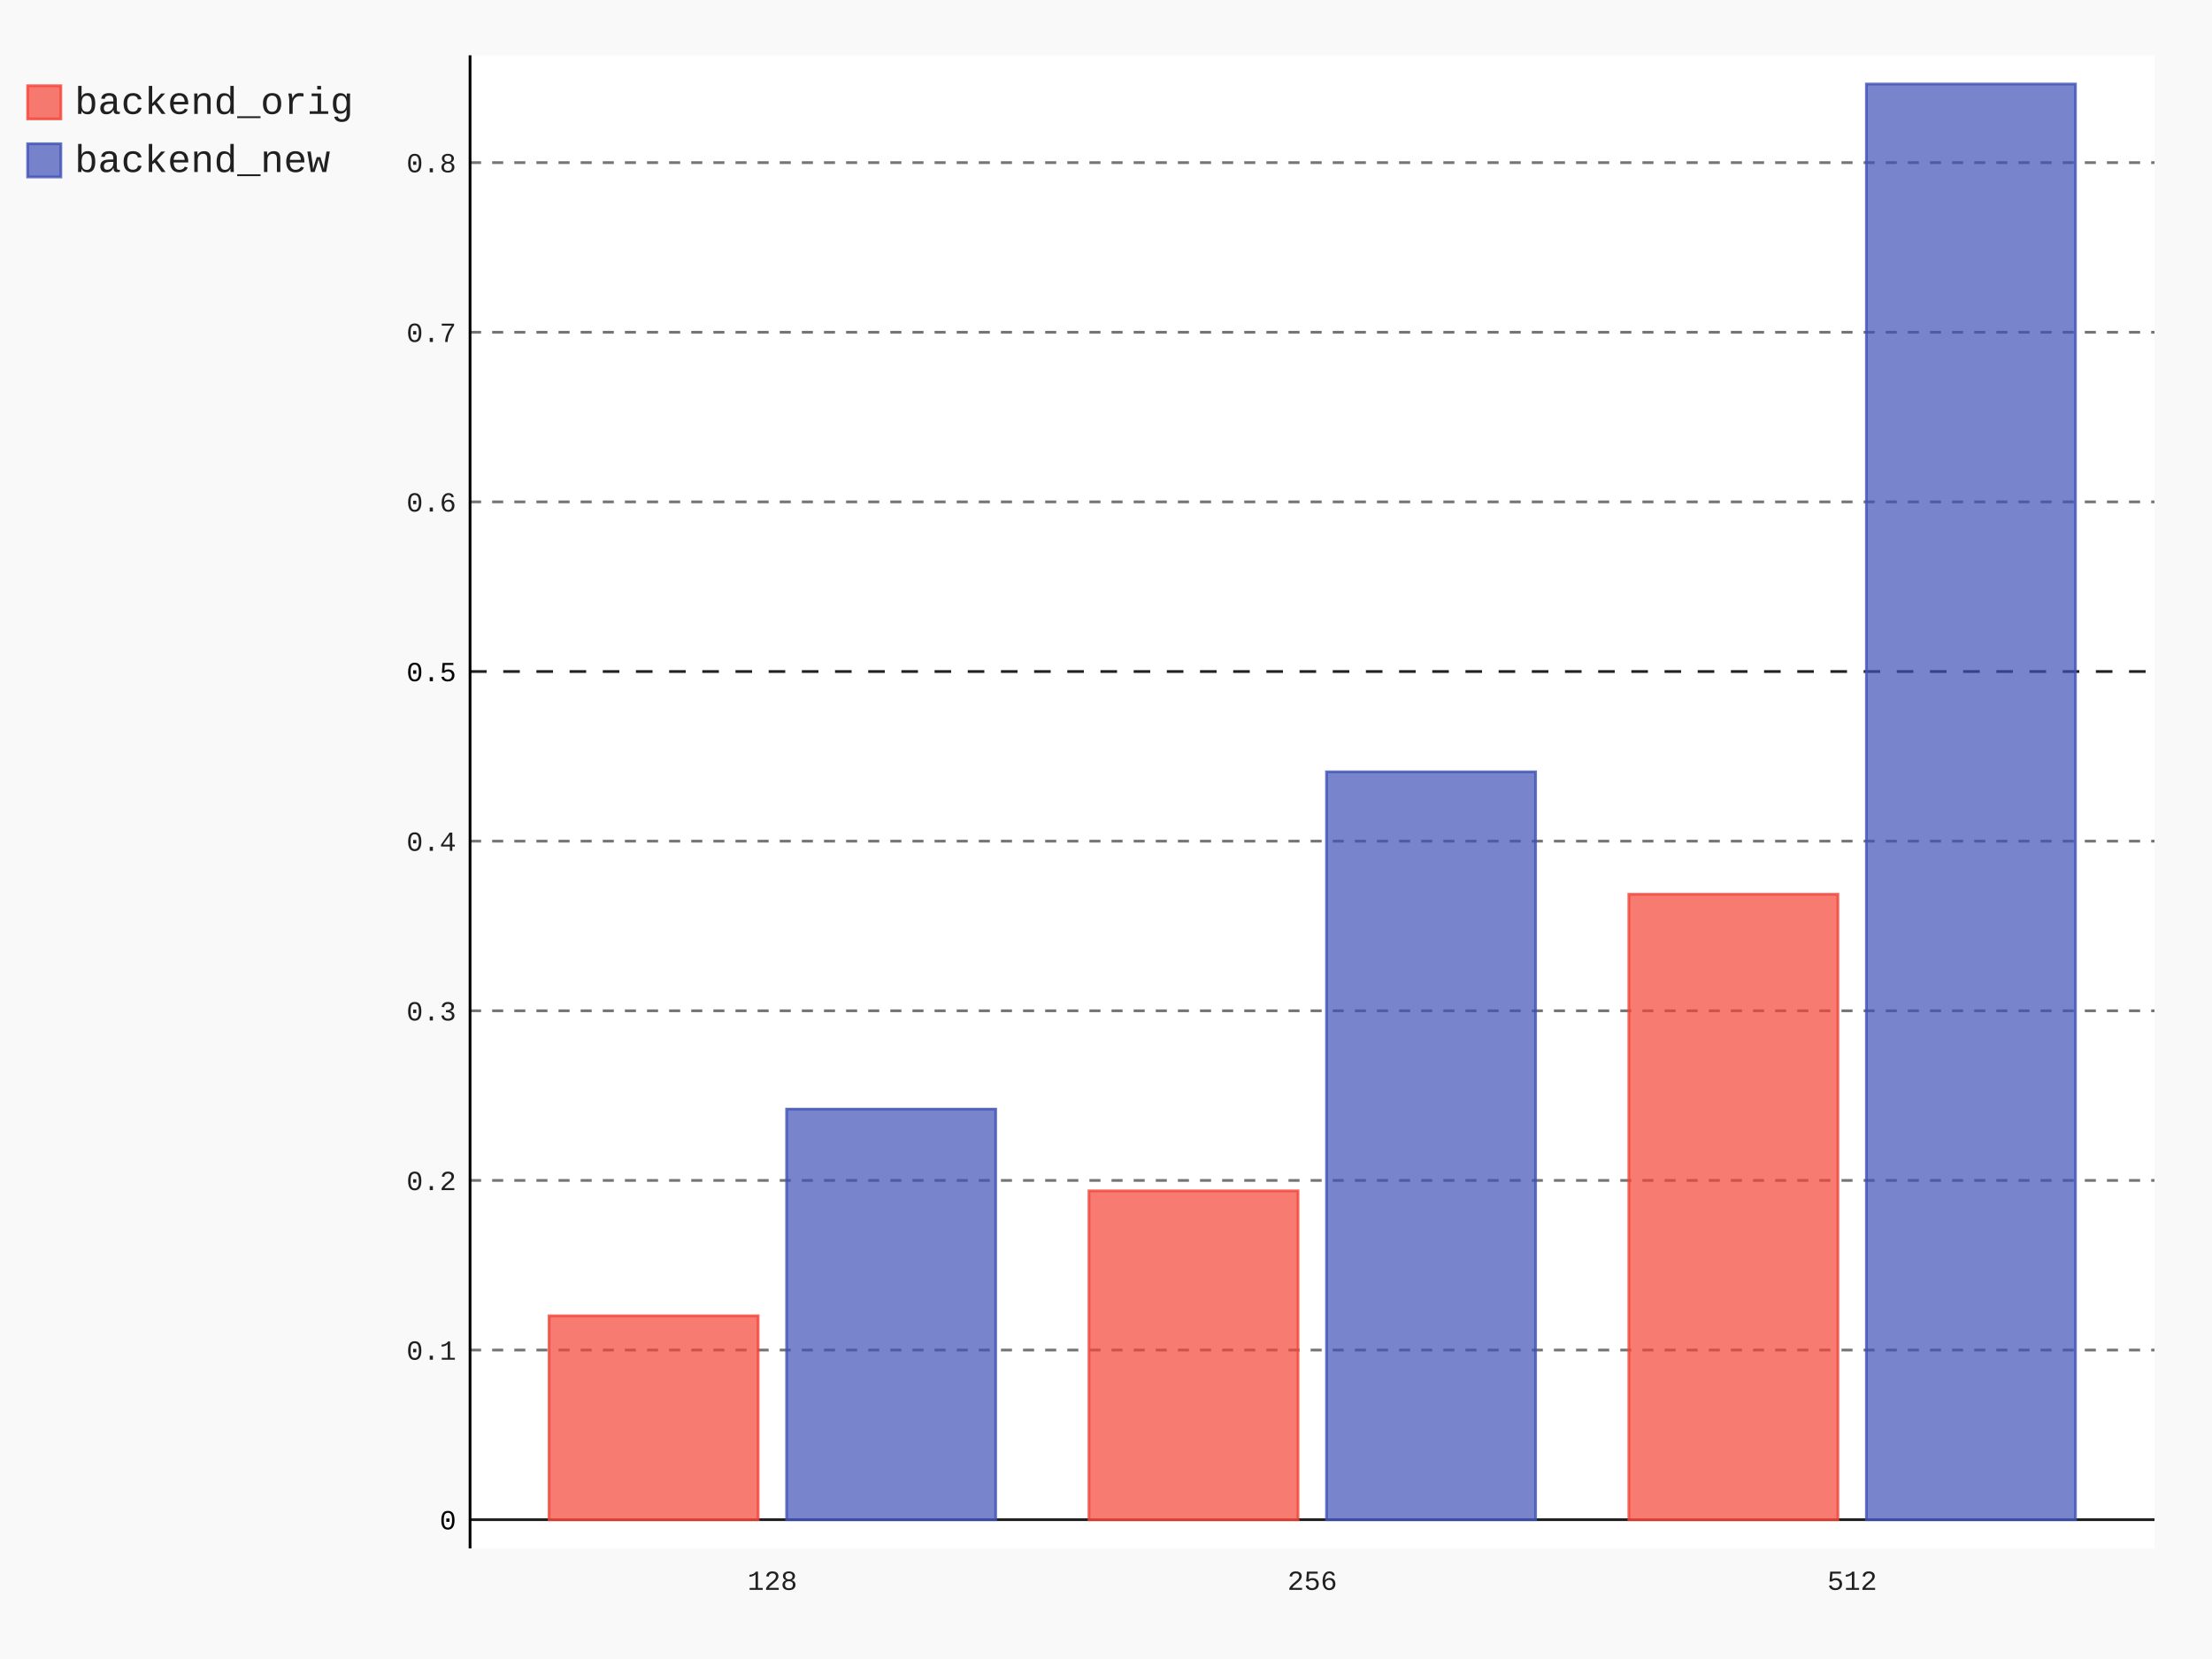
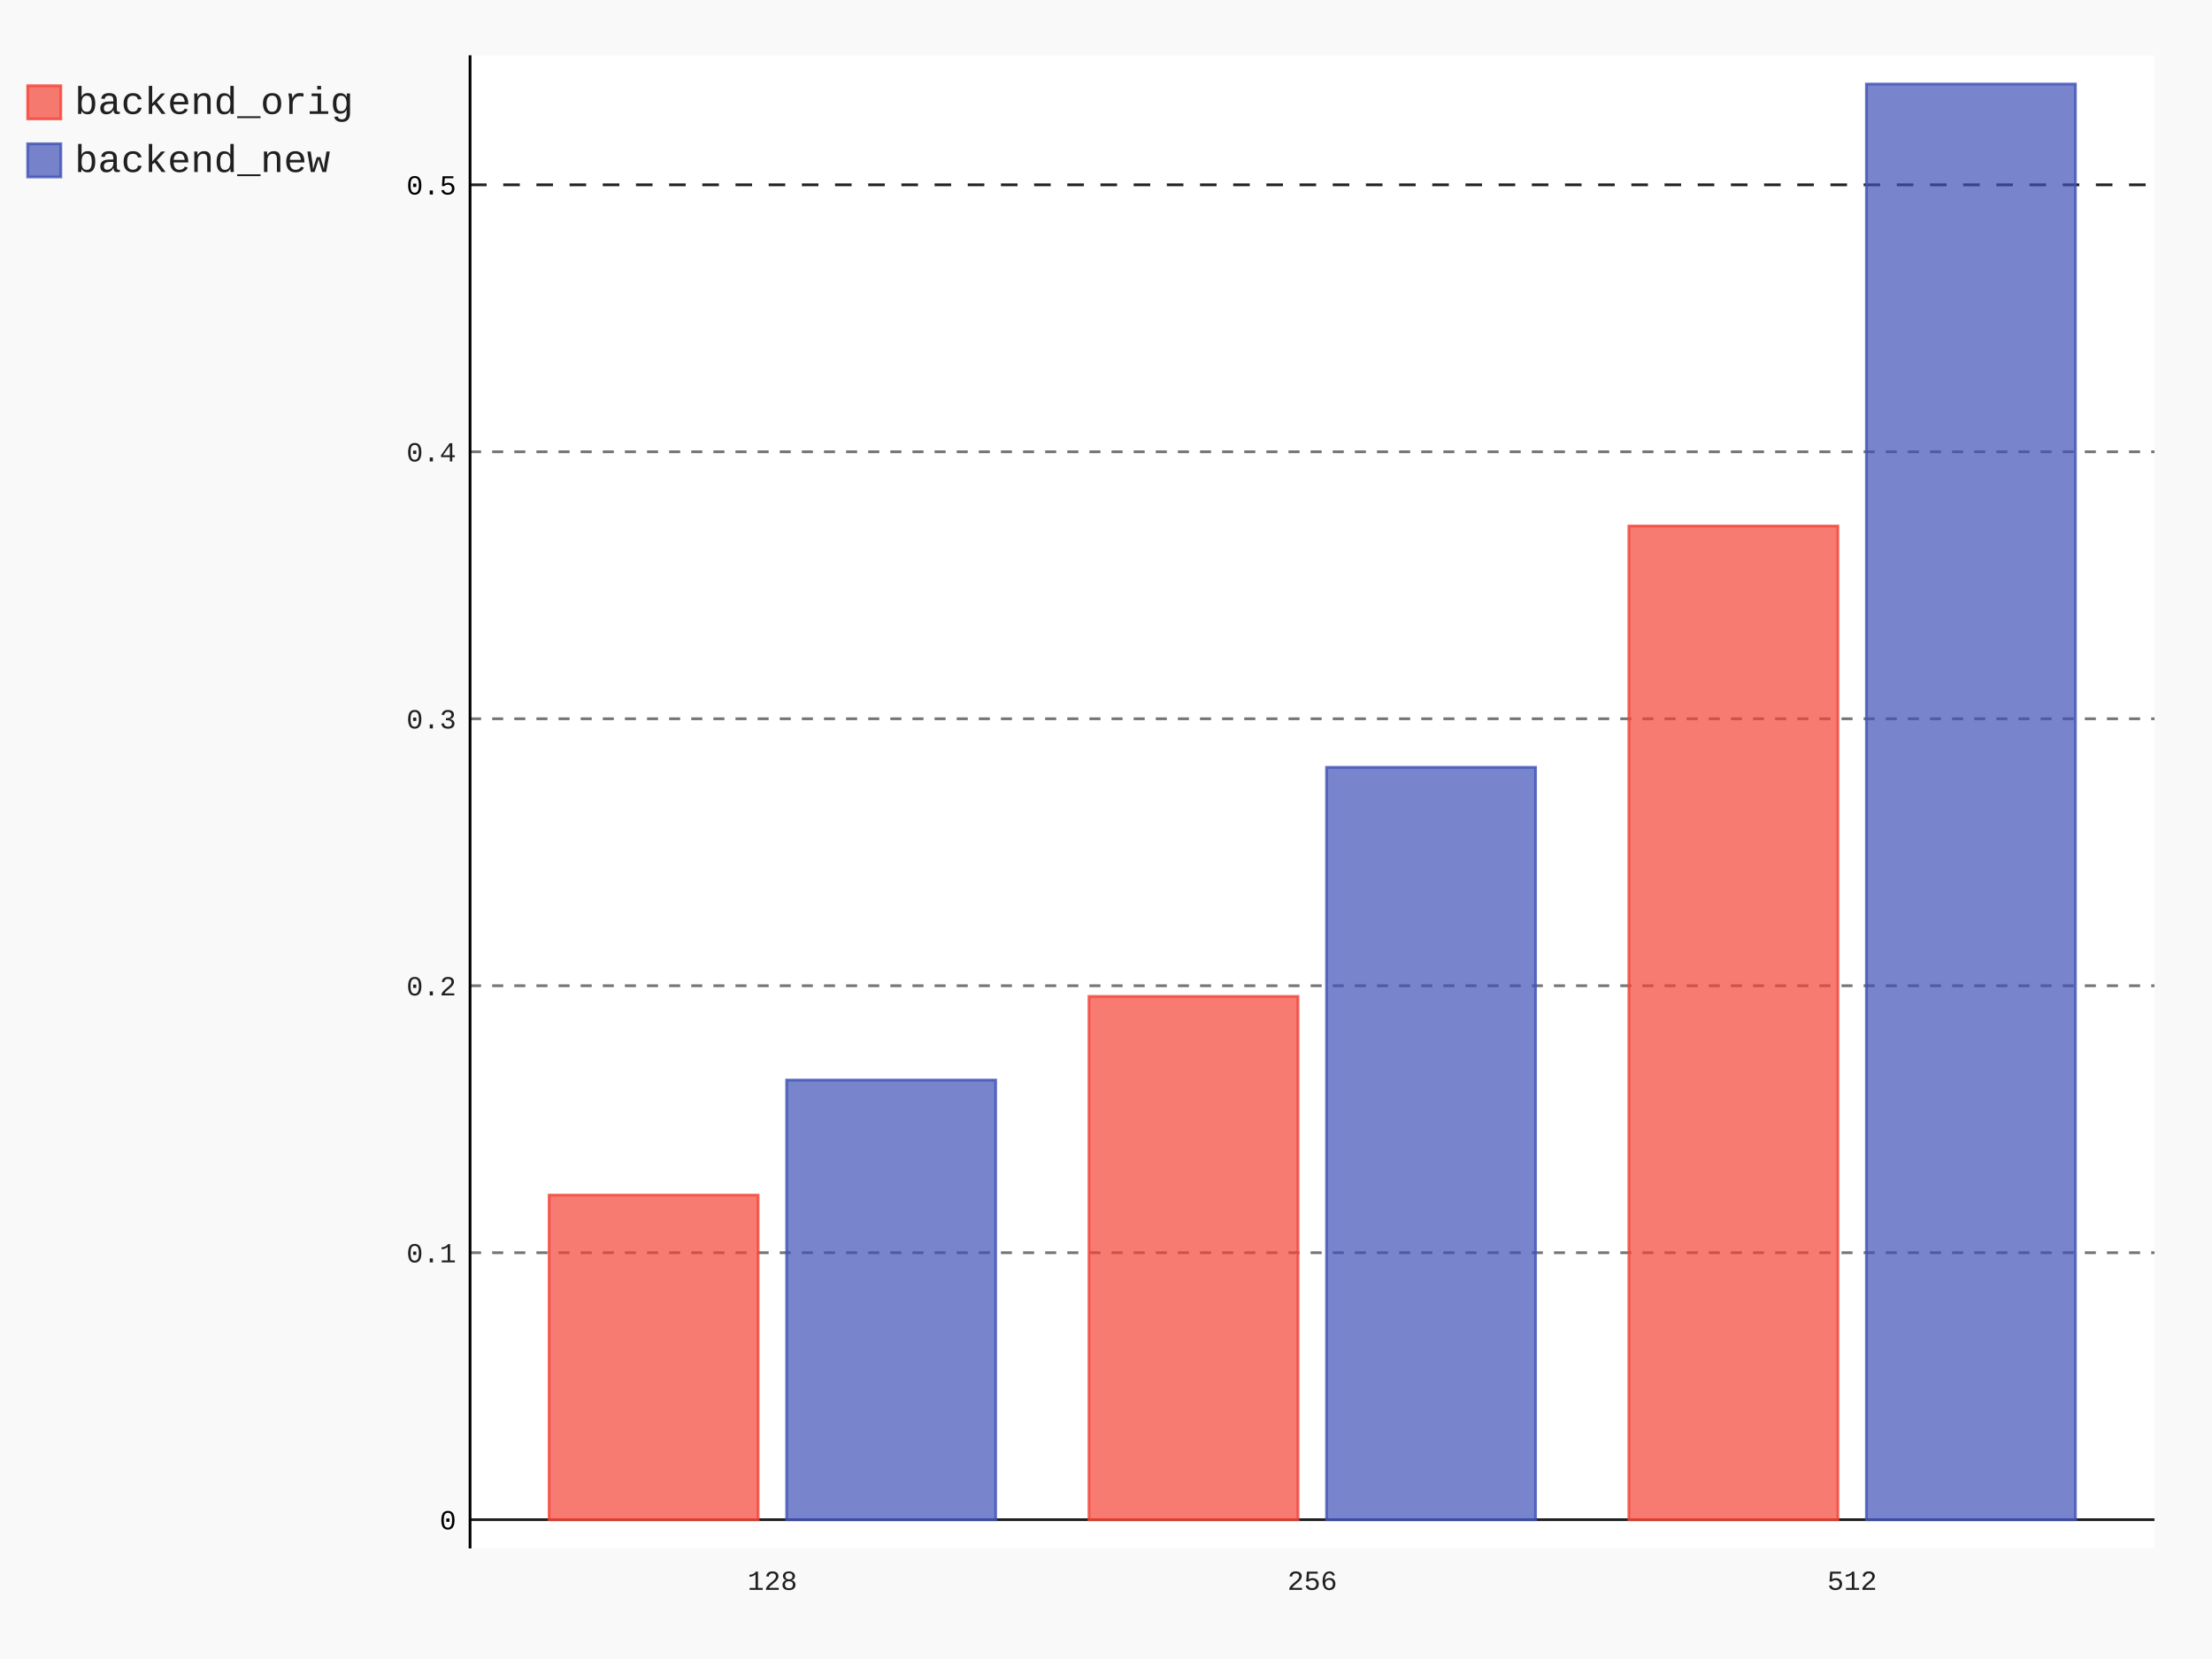
- <svg xmlns="http://www.w3.org/2000/svg" id="chart-b7db92b0-9846-4558-bcc2-72ef8d484b1d" class="pygal-chart" viewBox="0 0 800 600">
+ <svg xmlns="http://www.w3.org/2000/svg" id="chart-5a49946e-e23c-4741-9821-e498149dfa72" class="pygal-chart" viewBox="0 0 800 600">
  <defs>
-     <style type="text/css">#chart-b7db92b0-9846-4558-bcc2-72ef8d484b1d{-webkit-user-select:none;-webkit-font-smoothing:antialiased;font-family:Consolas,"Liberation Mono",Menlo,Courier,monospace}#chart-b7db92b0-9846-4558-bcc2-72ef8d484b1d .title{font-family:Consolas,"Liberation Mono",Menlo,Courier,monospace;font-size:16px}#chart-b7db92b0-9846-4558-bcc2-72ef8d484b1d .legends .legend text{font-family:Consolas,"Liberation Mono",Menlo,Courier,monospace;font-size:14px}#chart-b7db92b0-9846-4558-bcc2-72ef8d484b1d .axis text{font-family:Consolas,"Liberation Mono",Menlo,Courier,monospace;font-size:10px}#chart-b7db92b0-9846-4558-bcc2-72ef8d484b1d .axis text.major{font-family:Consolas,"Liberation Mono",Menlo,Courier,monospace;font-size:10px}#chart-b7db92b0-9846-4558-bcc2-72ef8d484b1d .text-overlay text.value{font-family:Consolas,"Liberation Mono",Menlo,Courier,monospace;font-size:16px}#chart-b7db92b0-9846-4558-bcc2-72ef8d484b1d .text-overlay text.label{font-family:Consolas,"Liberation Mono",Menlo,Courier,monospace;font-size:10px}#chart-b7db92b0-9846-4558-bcc2-72ef8d484b1d .tooltip{font-family:Consolas,"Liberation Mono",Menlo,Courier,monospace;font-size:14px}#chart-b7db92b0-9846-4558-bcc2-72ef8d484b1d text.no_data{font-family:Consolas,"Liberation Mono",Menlo,Courier,monospace;font-size:64px}
- #chart-b7db92b0-9846-4558-bcc2-72ef8d484b1d{background-color:rgba(249,249,249,1)}#chart-b7db92b0-9846-4558-bcc2-72ef8d484b1d path,#chart-b7db92b0-9846-4558-bcc2-72ef8d484b1d line,#chart-b7db92b0-9846-4558-bcc2-72ef8d484b1d rect,#chart-b7db92b0-9846-4558-bcc2-72ef8d484b1d circle{-webkit-transition:150ms;-moz-transition:150ms;transition:150ms}#chart-b7db92b0-9846-4558-bcc2-72ef8d484b1d .graph &gt; .background{fill:rgba(249,249,249,1)}#chart-b7db92b0-9846-4558-bcc2-72ef8d484b1d .plot &gt; .background{fill:rgba(255,255,255,1)}#chart-b7db92b0-9846-4558-bcc2-72ef8d484b1d .graph{fill:rgba(0,0,0,.87)}#chart-b7db92b0-9846-4558-bcc2-72ef8d484b1d text.no_data{fill:rgba(0,0,0,1)}#chart-b7db92b0-9846-4558-bcc2-72ef8d484b1d .title{fill:rgba(0,0,0,1)}#chart-b7db92b0-9846-4558-bcc2-72ef8d484b1d .legends .legend text{fill:rgba(0,0,0,.87)}#chart-b7db92b0-9846-4558-bcc2-72ef8d484b1d .legends .legend:hover text{fill:rgba(0,0,0,1)}#chart-b7db92b0-9846-4558-bcc2-72ef8d484b1d .axis .line{stroke:rgba(0,0,0,1)}#chart-b7db92b0-9846-4558-bcc2-72ef8d484b1d .axis .guide.line{stroke:rgba(0,0,0,.54)}#chart-b7db92b0-9846-4558-bcc2-72ef8d484b1d .axis .major.line{stroke:rgba(0,0,0,.87)}#chart-b7db92b0-9846-4558-bcc2-72ef8d484b1d .axis text.major{fill:rgba(0,0,0,1)}#chart-b7db92b0-9846-4558-bcc2-72ef8d484b1d .axis.y .guides:hover .guide.line,#chart-b7db92b0-9846-4558-bcc2-72ef8d484b1d .line-graph .axis.x .guides:hover .guide.line,#chart-b7db92b0-9846-4558-bcc2-72ef8d484b1d .stackedline-graph .axis.x .guides:hover .guide.line,#chart-b7db92b0-9846-4558-bcc2-72ef8d484b1d .xy-graph .axis.x .guides:hover .guide.line{stroke:rgba(0,0,0,1)}#chart-b7db92b0-9846-4558-bcc2-72ef8d484b1d .axis .guides:hover text{fill:rgba(0,0,0,1)}#chart-b7db92b0-9846-4558-bcc2-72ef8d484b1d .reactive{fill-opacity:.7;stroke-opacity:.8}#chart-b7db92b0-9846-4558-bcc2-72ef8d484b1d .ci{stroke:rgba(0,0,0,.87)}#chart-b7db92b0-9846-4558-bcc2-72ef8d484b1d .reactive.active,#chart-b7db92b0-9846-4558-bcc2-72ef8d484b1d .active .reactive{fill-opacity:.8;stroke-opacity:.9;stroke-width:4}#chart-b7db92b0-9846-4558-bcc2-72ef8d484b1d .ci .reactive.active{stroke-width:1.5}#chart-b7db92b0-9846-4558-bcc2-72ef8d484b1d .series text{fill:rgba(0,0,0,1)}#chart-b7db92b0-9846-4558-bcc2-72ef8d484b1d .tooltip rect{fill:rgba(255,255,255,1);stroke:rgba(0,0,0,1);-webkit-transition:opacity 150ms;-moz-transition:opacity 150ms;transition:opacity 150ms}#chart-b7db92b0-9846-4558-bcc2-72ef8d484b1d .tooltip .label{fill:rgba(0,0,0,.87)}#chart-b7db92b0-9846-4558-bcc2-72ef8d484b1d .tooltip .label{fill:rgba(0,0,0,.87)}#chart-b7db92b0-9846-4558-bcc2-72ef8d484b1d .tooltip .legend{font-size:.8em;fill:rgba(0,0,0,.54)}#chart-b7db92b0-9846-4558-bcc2-72ef8d484b1d .tooltip .x_label{font-size:.6em;fill:rgba(0,0,0,1)}#chart-b7db92b0-9846-4558-bcc2-72ef8d484b1d .tooltip .xlink{font-size:.5em;text-decoration:underline}#chart-b7db92b0-9846-4558-bcc2-72ef8d484b1d .tooltip .value{font-size:1.5em}#chart-b7db92b0-9846-4558-bcc2-72ef8d484b1d .bound{font-size:.5em}#chart-b7db92b0-9846-4558-bcc2-72ef8d484b1d .max-value{font-size:.75em;fill:rgba(0,0,0,.54)}#chart-b7db92b0-9846-4558-bcc2-72ef8d484b1d .map-element{fill:rgba(255,255,255,1);stroke:rgba(0,0,0,.54) !important}#chart-b7db92b0-9846-4558-bcc2-72ef8d484b1d .map-element .reactive{fill-opacity:inherit;stroke-opacity:inherit}#chart-b7db92b0-9846-4558-bcc2-72ef8d484b1d .color-0,#chart-b7db92b0-9846-4558-bcc2-72ef8d484b1d .color-0 a:visited{stroke:#F44336;fill:#F44336}#chart-b7db92b0-9846-4558-bcc2-72ef8d484b1d .color-1,#chart-b7db92b0-9846-4558-bcc2-72ef8d484b1d .color-1 a:visited{stroke:#3F51B5;fill:#3F51B5}#chart-b7db92b0-9846-4558-bcc2-72ef8d484b1d .text-overlay .color-0 text{fill:black}#chart-b7db92b0-9846-4558-bcc2-72ef8d484b1d .text-overlay .color-1 text{fill:black}
- #chart-b7db92b0-9846-4558-bcc2-72ef8d484b1d text.no_data{text-anchor:middle}#chart-b7db92b0-9846-4558-bcc2-72ef8d484b1d .guide.line{fill:none}#chart-b7db92b0-9846-4558-bcc2-72ef8d484b1d .centered{text-anchor:middle}#chart-b7db92b0-9846-4558-bcc2-72ef8d484b1d .title{text-anchor:middle}#chart-b7db92b0-9846-4558-bcc2-72ef8d484b1d .legends .legend text{fill-opacity:1}#chart-b7db92b0-9846-4558-bcc2-72ef8d484b1d .axis.x text{text-anchor:middle}#chart-b7db92b0-9846-4558-bcc2-72ef8d484b1d .axis.x:not(.web) text[transform]{text-anchor:start}#chart-b7db92b0-9846-4558-bcc2-72ef8d484b1d .axis.x:not(.web) text[transform].backwards{text-anchor:end}#chart-b7db92b0-9846-4558-bcc2-72ef8d484b1d .axis.y text{text-anchor:end}#chart-b7db92b0-9846-4558-bcc2-72ef8d484b1d .axis.y text[transform].backwards{text-anchor:start}#chart-b7db92b0-9846-4558-bcc2-72ef8d484b1d .axis.y2 text{text-anchor:start}#chart-b7db92b0-9846-4558-bcc2-72ef8d484b1d .axis.y2 text[transform].backwards{text-anchor:end}#chart-b7db92b0-9846-4558-bcc2-72ef8d484b1d .axis .guide.line{stroke-dasharray:4,4}#chart-b7db92b0-9846-4558-bcc2-72ef8d484b1d .axis .major.guide.line{stroke-dasharray:6,6}#chart-b7db92b0-9846-4558-bcc2-72ef8d484b1d .horizontal .axis.y .guide.line,#chart-b7db92b0-9846-4558-bcc2-72ef8d484b1d .horizontal .axis.y2 .guide.line,#chart-b7db92b0-9846-4558-bcc2-72ef8d484b1d .vertical .axis.x .guide.line{opacity:0}#chart-b7db92b0-9846-4558-bcc2-72ef8d484b1d .horizontal .axis.always_show .guide.line,#chart-b7db92b0-9846-4558-bcc2-72ef8d484b1d .vertical .axis.always_show .guide.line{opacity:1 !important}#chart-b7db92b0-9846-4558-bcc2-72ef8d484b1d .axis.y .guides:hover .guide.line,#chart-b7db92b0-9846-4558-bcc2-72ef8d484b1d .axis.y2 .guides:hover .guide.line,#chart-b7db92b0-9846-4558-bcc2-72ef8d484b1d .axis.x .guides:hover .guide.line{opacity:1}#chart-b7db92b0-9846-4558-bcc2-72ef8d484b1d .axis .guides:hover text{opacity:1}#chart-b7db92b0-9846-4558-bcc2-72ef8d484b1d .nofill{fill:none}#chart-b7db92b0-9846-4558-bcc2-72ef8d484b1d .subtle-fill{fill-opacity:.2}#chart-b7db92b0-9846-4558-bcc2-72ef8d484b1d .dot{stroke-width:1px;fill-opacity:1}#chart-b7db92b0-9846-4558-bcc2-72ef8d484b1d .dot.active{stroke-width:5px}#chart-b7db92b0-9846-4558-bcc2-72ef8d484b1d .dot.negative{fill:transparent}#chart-b7db92b0-9846-4558-bcc2-72ef8d484b1d text,#chart-b7db92b0-9846-4558-bcc2-72ef8d484b1d tspan{stroke:none !important}#chart-b7db92b0-9846-4558-bcc2-72ef8d484b1d .series text.active{opacity:1}#chart-b7db92b0-9846-4558-bcc2-72ef8d484b1d .tooltip rect{fill-opacity:.95;stroke-width:.5}#chart-b7db92b0-9846-4558-bcc2-72ef8d484b1d .tooltip text{fill-opacity:1}#chart-b7db92b0-9846-4558-bcc2-72ef8d484b1d .showable{visibility:hidden}#chart-b7db92b0-9846-4558-bcc2-72ef8d484b1d .showable.shown{visibility:visible}#chart-b7db92b0-9846-4558-bcc2-72ef8d484b1d .gauge-background{fill:rgba(229,229,229,1);stroke:none}#chart-b7db92b0-9846-4558-bcc2-72ef8d484b1d .bg-lines{stroke:rgba(249,249,249,1);stroke-width:2px}</style>
+     <style type="text/css">#chart-5a49946e-e23c-4741-9821-e498149dfa72{-webkit-user-select:none;-webkit-font-smoothing:antialiased;font-family:Consolas,"Liberation Mono",Menlo,Courier,monospace}#chart-5a49946e-e23c-4741-9821-e498149dfa72 .title{font-family:Consolas,"Liberation Mono",Menlo,Courier,monospace;font-size:16px}#chart-5a49946e-e23c-4741-9821-e498149dfa72 .legends .legend text{font-family:Consolas,"Liberation Mono",Menlo,Courier,monospace;font-size:14px}#chart-5a49946e-e23c-4741-9821-e498149dfa72 .axis text{font-family:Consolas,"Liberation Mono",Menlo,Courier,monospace;font-size:10px}#chart-5a49946e-e23c-4741-9821-e498149dfa72 .axis text.major{font-family:Consolas,"Liberation Mono",Menlo,Courier,monospace;font-size:10px}#chart-5a49946e-e23c-4741-9821-e498149dfa72 .text-overlay text.value{font-family:Consolas,"Liberation Mono",Menlo,Courier,monospace;font-size:16px}#chart-5a49946e-e23c-4741-9821-e498149dfa72 .text-overlay text.label{font-family:Consolas,"Liberation Mono",Menlo,Courier,monospace;font-size:10px}#chart-5a49946e-e23c-4741-9821-e498149dfa72 .tooltip{font-family:Consolas,"Liberation Mono",Menlo,Courier,monospace;font-size:14px}#chart-5a49946e-e23c-4741-9821-e498149dfa72 text.no_data{font-family:Consolas,"Liberation Mono",Menlo,Courier,monospace;font-size:64px}
+ #chart-5a49946e-e23c-4741-9821-e498149dfa72{background-color:rgba(249,249,249,1)}#chart-5a49946e-e23c-4741-9821-e498149dfa72 path,#chart-5a49946e-e23c-4741-9821-e498149dfa72 line,#chart-5a49946e-e23c-4741-9821-e498149dfa72 rect,#chart-5a49946e-e23c-4741-9821-e498149dfa72 circle{-webkit-transition:150ms;-moz-transition:150ms;transition:150ms}#chart-5a49946e-e23c-4741-9821-e498149dfa72 .graph &gt; .background{fill:rgba(249,249,249,1)}#chart-5a49946e-e23c-4741-9821-e498149dfa72 .plot &gt; .background{fill:rgba(255,255,255,1)}#chart-5a49946e-e23c-4741-9821-e498149dfa72 .graph{fill:rgba(0,0,0,.87)}#chart-5a49946e-e23c-4741-9821-e498149dfa72 text.no_data{fill:rgba(0,0,0,1)}#chart-5a49946e-e23c-4741-9821-e498149dfa72 .title{fill:rgba(0,0,0,1)}#chart-5a49946e-e23c-4741-9821-e498149dfa72 .legends .legend text{fill:rgba(0,0,0,.87)}#chart-5a49946e-e23c-4741-9821-e498149dfa72 .legends .legend:hover text{fill:rgba(0,0,0,1)}#chart-5a49946e-e23c-4741-9821-e498149dfa72 .axis .line{stroke:rgba(0,0,0,1)}#chart-5a49946e-e23c-4741-9821-e498149dfa72 .axis .guide.line{stroke:rgba(0,0,0,.54)}#chart-5a49946e-e23c-4741-9821-e498149dfa72 .axis .major.line{stroke:rgba(0,0,0,.87)}#chart-5a49946e-e23c-4741-9821-e498149dfa72 .axis text.major{fill:rgba(0,0,0,1)}#chart-5a49946e-e23c-4741-9821-e498149dfa72 .axis.y .guides:hover .guide.line,#chart-5a49946e-e23c-4741-9821-e498149dfa72 .line-graph .axis.x .guides:hover .guide.line,#chart-5a49946e-e23c-4741-9821-e498149dfa72 .stackedline-graph .axis.x .guides:hover .guide.line,#chart-5a49946e-e23c-4741-9821-e498149dfa72 .xy-graph .axis.x .guides:hover .guide.line{stroke:rgba(0,0,0,1)}#chart-5a49946e-e23c-4741-9821-e498149dfa72 .axis .guides:hover text{fill:rgba(0,0,0,1)}#chart-5a49946e-e23c-4741-9821-e498149dfa72 .reactive{fill-opacity:.7;stroke-opacity:.8}#chart-5a49946e-e23c-4741-9821-e498149dfa72 .ci{stroke:rgba(0,0,0,.87)}#chart-5a49946e-e23c-4741-9821-e498149dfa72 .reactive.active,#chart-5a49946e-e23c-4741-9821-e498149dfa72 .active .reactive{fill-opacity:.8;stroke-opacity:.9;stroke-width:4}#chart-5a49946e-e23c-4741-9821-e498149dfa72 .ci .reactive.active{stroke-width:1.5}#chart-5a49946e-e23c-4741-9821-e498149dfa72 .series text{fill:rgba(0,0,0,1)}#chart-5a49946e-e23c-4741-9821-e498149dfa72 .tooltip rect{fill:rgba(255,255,255,1);stroke:rgba(0,0,0,1);-webkit-transition:opacity 150ms;-moz-transition:opacity 150ms;transition:opacity 150ms}#chart-5a49946e-e23c-4741-9821-e498149dfa72 .tooltip .label{fill:rgba(0,0,0,.87)}#chart-5a49946e-e23c-4741-9821-e498149dfa72 .tooltip .label{fill:rgba(0,0,0,.87)}#chart-5a49946e-e23c-4741-9821-e498149dfa72 .tooltip .legend{font-size:.8em;fill:rgba(0,0,0,.54)}#chart-5a49946e-e23c-4741-9821-e498149dfa72 .tooltip .x_label{font-size:.6em;fill:rgba(0,0,0,1)}#chart-5a49946e-e23c-4741-9821-e498149dfa72 .tooltip .xlink{font-size:.5em;text-decoration:underline}#chart-5a49946e-e23c-4741-9821-e498149dfa72 .tooltip .value{font-size:1.5em}#chart-5a49946e-e23c-4741-9821-e498149dfa72 .bound{font-size:.5em}#chart-5a49946e-e23c-4741-9821-e498149dfa72 .max-value{font-size:.75em;fill:rgba(0,0,0,.54)}#chart-5a49946e-e23c-4741-9821-e498149dfa72 .map-element{fill:rgba(255,255,255,1);stroke:rgba(0,0,0,.54) !important}#chart-5a49946e-e23c-4741-9821-e498149dfa72 .map-element .reactive{fill-opacity:inherit;stroke-opacity:inherit}#chart-5a49946e-e23c-4741-9821-e498149dfa72 .color-0,#chart-5a49946e-e23c-4741-9821-e498149dfa72 .color-0 a:visited{stroke:#F44336;fill:#F44336}#chart-5a49946e-e23c-4741-9821-e498149dfa72 .color-1,#chart-5a49946e-e23c-4741-9821-e498149dfa72 .color-1 a:visited{stroke:#3F51B5;fill:#3F51B5}#chart-5a49946e-e23c-4741-9821-e498149dfa72 .text-overlay .color-0 text{fill:black}#chart-5a49946e-e23c-4741-9821-e498149dfa72 .text-overlay .color-1 text{fill:black}
+ #chart-5a49946e-e23c-4741-9821-e498149dfa72 text.no_data{text-anchor:middle}#chart-5a49946e-e23c-4741-9821-e498149dfa72 .guide.line{fill:none}#chart-5a49946e-e23c-4741-9821-e498149dfa72 .centered{text-anchor:middle}#chart-5a49946e-e23c-4741-9821-e498149dfa72 .title{text-anchor:middle}#chart-5a49946e-e23c-4741-9821-e498149dfa72 .legends .legend text{fill-opacity:1}#chart-5a49946e-e23c-4741-9821-e498149dfa72 .axis.x text{text-anchor:middle}#chart-5a49946e-e23c-4741-9821-e498149dfa72 .axis.x:not(.web) text[transform]{text-anchor:start}#chart-5a49946e-e23c-4741-9821-e498149dfa72 .axis.x:not(.web) text[transform].backwards{text-anchor:end}#chart-5a49946e-e23c-4741-9821-e498149dfa72 .axis.y text{text-anchor:end}#chart-5a49946e-e23c-4741-9821-e498149dfa72 .axis.y text[transform].backwards{text-anchor:start}#chart-5a49946e-e23c-4741-9821-e498149dfa72 .axis.y2 text{text-anchor:start}#chart-5a49946e-e23c-4741-9821-e498149dfa72 .axis.y2 text[transform].backwards{text-anchor:end}#chart-5a49946e-e23c-4741-9821-e498149dfa72 .axis .guide.line{stroke-dasharray:4,4}#chart-5a49946e-e23c-4741-9821-e498149dfa72 .axis .major.guide.line{stroke-dasharray:6,6}#chart-5a49946e-e23c-4741-9821-e498149dfa72 .horizontal .axis.y .guide.line,#chart-5a49946e-e23c-4741-9821-e498149dfa72 .horizontal .axis.y2 .guide.line,#chart-5a49946e-e23c-4741-9821-e498149dfa72 .vertical .axis.x .guide.line{opacity:0}#chart-5a49946e-e23c-4741-9821-e498149dfa72 .horizontal .axis.always_show .guide.line,#chart-5a49946e-e23c-4741-9821-e498149dfa72 .vertical .axis.always_show .guide.line{opacity:1 !important}#chart-5a49946e-e23c-4741-9821-e498149dfa72 .axis.y .guides:hover .guide.line,#chart-5a49946e-e23c-4741-9821-e498149dfa72 .axis.y2 .guides:hover .guide.line,#chart-5a49946e-e23c-4741-9821-e498149dfa72 .axis.x .guides:hover .guide.line{opacity:1}#chart-5a49946e-e23c-4741-9821-e498149dfa72 .axis .guides:hover text{opacity:1}#chart-5a49946e-e23c-4741-9821-e498149dfa72 .nofill{fill:none}#chart-5a49946e-e23c-4741-9821-e498149dfa72 .subtle-fill{fill-opacity:.2}#chart-5a49946e-e23c-4741-9821-e498149dfa72 .dot{stroke-width:1px;fill-opacity:1}#chart-5a49946e-e23c-4741-9821-e498149dfa72 .dot.active{stroke-width:5px}#chart-5a49946e-e23c-4741-9821-e498149dfa72 .dot.negative{fill:transparent}#chart-5a49946e-e23c-4741-9821-e498149dfa72 text,#chart-5a49946e-e23c-4741-9821-e498149dfa72 tspan{stroke:none !important}#chart-5a49946e-e23c-4741-9821-e498149dfa72 .series text.active{opacity:1}#chart-5a49946e-e23c-4741-9821-e498149dfa72 .tooltip rect{fill-opacity:.95;stroke-width:.5}#chart-5a49946e-e23c-4741-9821-e498149dfa72 .tooltip text{fill-opacity:1}#chart-5a49946e-e23c-4741-9821-e498149dfa72 .showable{visibility:hidden}#chart-5a49946e-e23c-4741-9821-e498149dfa72 .showable.shown{visibility:visible}#chart-5a49946e-e23c-4741-9821-e498149dfa72 .gauge-background{fill:rgba(229,229,229,1);stroke:none}#chart-5a49946e-e23c-4741-9821-e498149dfa72 .bg-lines{stroke:rgba(249,249,249,1);stroke-width:2px}</style>
  </defs>
  <g class="graph bar-graph vertical">
    <rect x="0" y="0" width="800" height="600" class="background" />
    <g transform="translate(170, 20)" class="plot">
      <rect x="0" y="0" width="609.2" height="540" class="background" />
      <g class="axis y always_show">
        <g class="guides">
          <path d="M0 529.615 h609.2" class="axis major line" />
          <text x="-5" y="533.115" class="major">0</text>
        </g>
        <g class="guides">
-           <path d="M0 468.265 h609.2" class="guide line" />
-           <text x="-5" y="471.765" class="">0.1</text>
+           <path d="M0 433.06 h609.2" class="guide line" />
+           <text x="-5" y="436.56" class="">0.1</text>
        </g>
        <g class="guides">
-           <path d="M0 406.915 h609.2" class="guide line" />
-           <text x="-5" y="410.415" class="">0.2</text>
+           <path d="M0 336.505 h609.2" class="guide line" />
+           <text x="-5" y="340.005" class="">0.2</text>
        </g>
        <g class="guides">
-           <path d="M0 345.564 h609.2" class="guide line" />
-           <text x="-5" y="349.064" class="">0.3</text>
+           <path d="M0 239.95 h609.2" class="guide line" />
+           <text x="-5" y="243.45" class="">0.3</text>
        </g>
        <g class="guides">
-           <path d="M0 284.214 h609.2" class="guide line" />
-           <text x="-5" y="287.714" class="">0.4</text>
+           <path d="M0 143.395 h609.2" class="guide line" />
+           <text x="-5" y="146.895" class="">0.4</text>
        </g>
        <g class="guides">
-           <path d="M0 222.864 h609.2" class="major guide line" />
-           <text x="-5" y="226.364" class="major">0.5</text>
-         </g>
-         <g class="guides">
-           <path d="M0 161.513 h609.2" class="guide line" />
-           <text x="-5" y="165.013" class="">0.6</text>
-         </g>
-         <g class="guides">
-           <path d="M0 100.163 h609.2" class="guide line" />
-           <text x="-5" y="103.663" class="">0.7</text>
-         </g>
-         <g class="guides">
-           <path d="M0 38.813 h609.2" class="guide line" />
-           <text x="-5" y="42.313" class="">0.8</text>
+           <path d="M0 46.839 h609.2" class="major guide line" />
+           <text x="-5" y="50.339" class="major">0.5</text>
        </g>
      </g>
      <g class="axis x">
        <path d="M0 0 v540" class="line" />
        <g class="guides">
          <path d="M109.344 0 v540" class="guide line" />
          <text x="109.344" y="555.0" class="">128</text>
        </g>
        <g class="guides">
          <path d="M304.6 0 v540" class="guide line" />
          <text x="304.6" y="555.0" class="">256</text>
        </g>
        <g class="guides">
          <path d="M499.856 0 v540" class="guide line" />
          <text x="499.856" y="555.0" class="">512</text>
        </g>
      </g>
      <g class="series serie-0 color-0">
        <g class="bars">
          <g class="bar">
-             <rect x="28.586" y="455.886" rx="0" ry="0" width="75.603" height="73.73" class="rect reactive tooltip-trigger" />
+             <rect x="28.586" y="412.219" rx="0" ry="0" width="75.603" height="117.396" class="rect reactive tooltip-trigger" />
          </g>
          <g class="bar">
-             <rect x="223.842" y="410.687" rx="0" ry="0" width="75.603" height="118.928" class="rect reactive tooltip-trigger" />
+             <rect x="223.842" y="340.36" rx="0" ry="0" width="75.603" height="189.255" class="rect reactive tooltip-trigger" />
          </g>
          <g class="bar">
-             <rect x="419.098" y="303.429" rx="0" ry="0" width="75.603" height="226.186" class="rect reactive tooltip-trigger" />
+             <rect x="419.098" y="170.238" rx="0" ry="0" width="75.603" height="359.377" class="rect reactive tooltip-trigger" />
          </g>
        </g>
      </g>
      <g class="series serie-1 color-1">
        <g class="bars">
          <g class="bar">
-             <rect x="114.498" y="381.125" rx="0" ry="0" width="75.603" height="148.49" class="rect reactive tooltip-trigger" />
+             <rect x="114.498" y="370.617" rx="0" ry="0" width="75.603" height="158.998" class="rect reactive tooltip-trigger" />
          </g>
          <g class="bar">
-             <rect x="309.755" y="259.148" rx="0" ry="0" width="75.603" height="270.467" class="rect reactive tooltip-trigger" />
+             <rect x="309.755" y="257.504" rx="0" ry="0" width="75.603" height="272.111" class="rect reactive tooltip-trigger" />
          </g>
          <g class="bar">
            <rect x="505.011" y="10.385" rx="0" ry="0" width="75.603" height="519.231" class="rect reactive tooltip-trigger" />
          </g>
        </g>
      </g>
    </g>
    <g class="titles" />
    <g transform="translate(170, 20)" class="plot overlay">
      <g class="series serie-0 color-0" />
      <g class="series serie-1 color-1" />
    </g>
    <g transform="translate(170, 20)" class="plot text-overlay">
      <g class="series serie-0 color-0" />
      <g class="series serie-1 color-1" />
    </g>
    <g transform="translate(170, 20)" class="plot tooltip-overlay">
      <g transform="translate(0 0)" style="opacity: 0" class="tooltip">
        <rect rx="0" ry="0" width="0" height="0" class="tooltip-box" />
        <g class="text" />
      </g>
    </g>
    <g transform="translate(10, 30)" class="legends">
      <g id="activate-serie-0" class="legend reactive activate-serie">
        <rect x="0.0" y="1.0" width="12" height="12" class="color-0 reactive" />
        <text x="17.0" y="11.2">backend_orig</text>
      </g>
      <g id="activate-serie-1" class="legend reactive activate-serie">
        <rect x="0.0" y="22.0" width="12" height="12" class="color-1 reactive" />
        <text x="17.0" y="32.2">backend_new</text>
      </g>
    </g>
    <g transform="translate(790, 30)" class="legends" />
  </g>
</svg>
